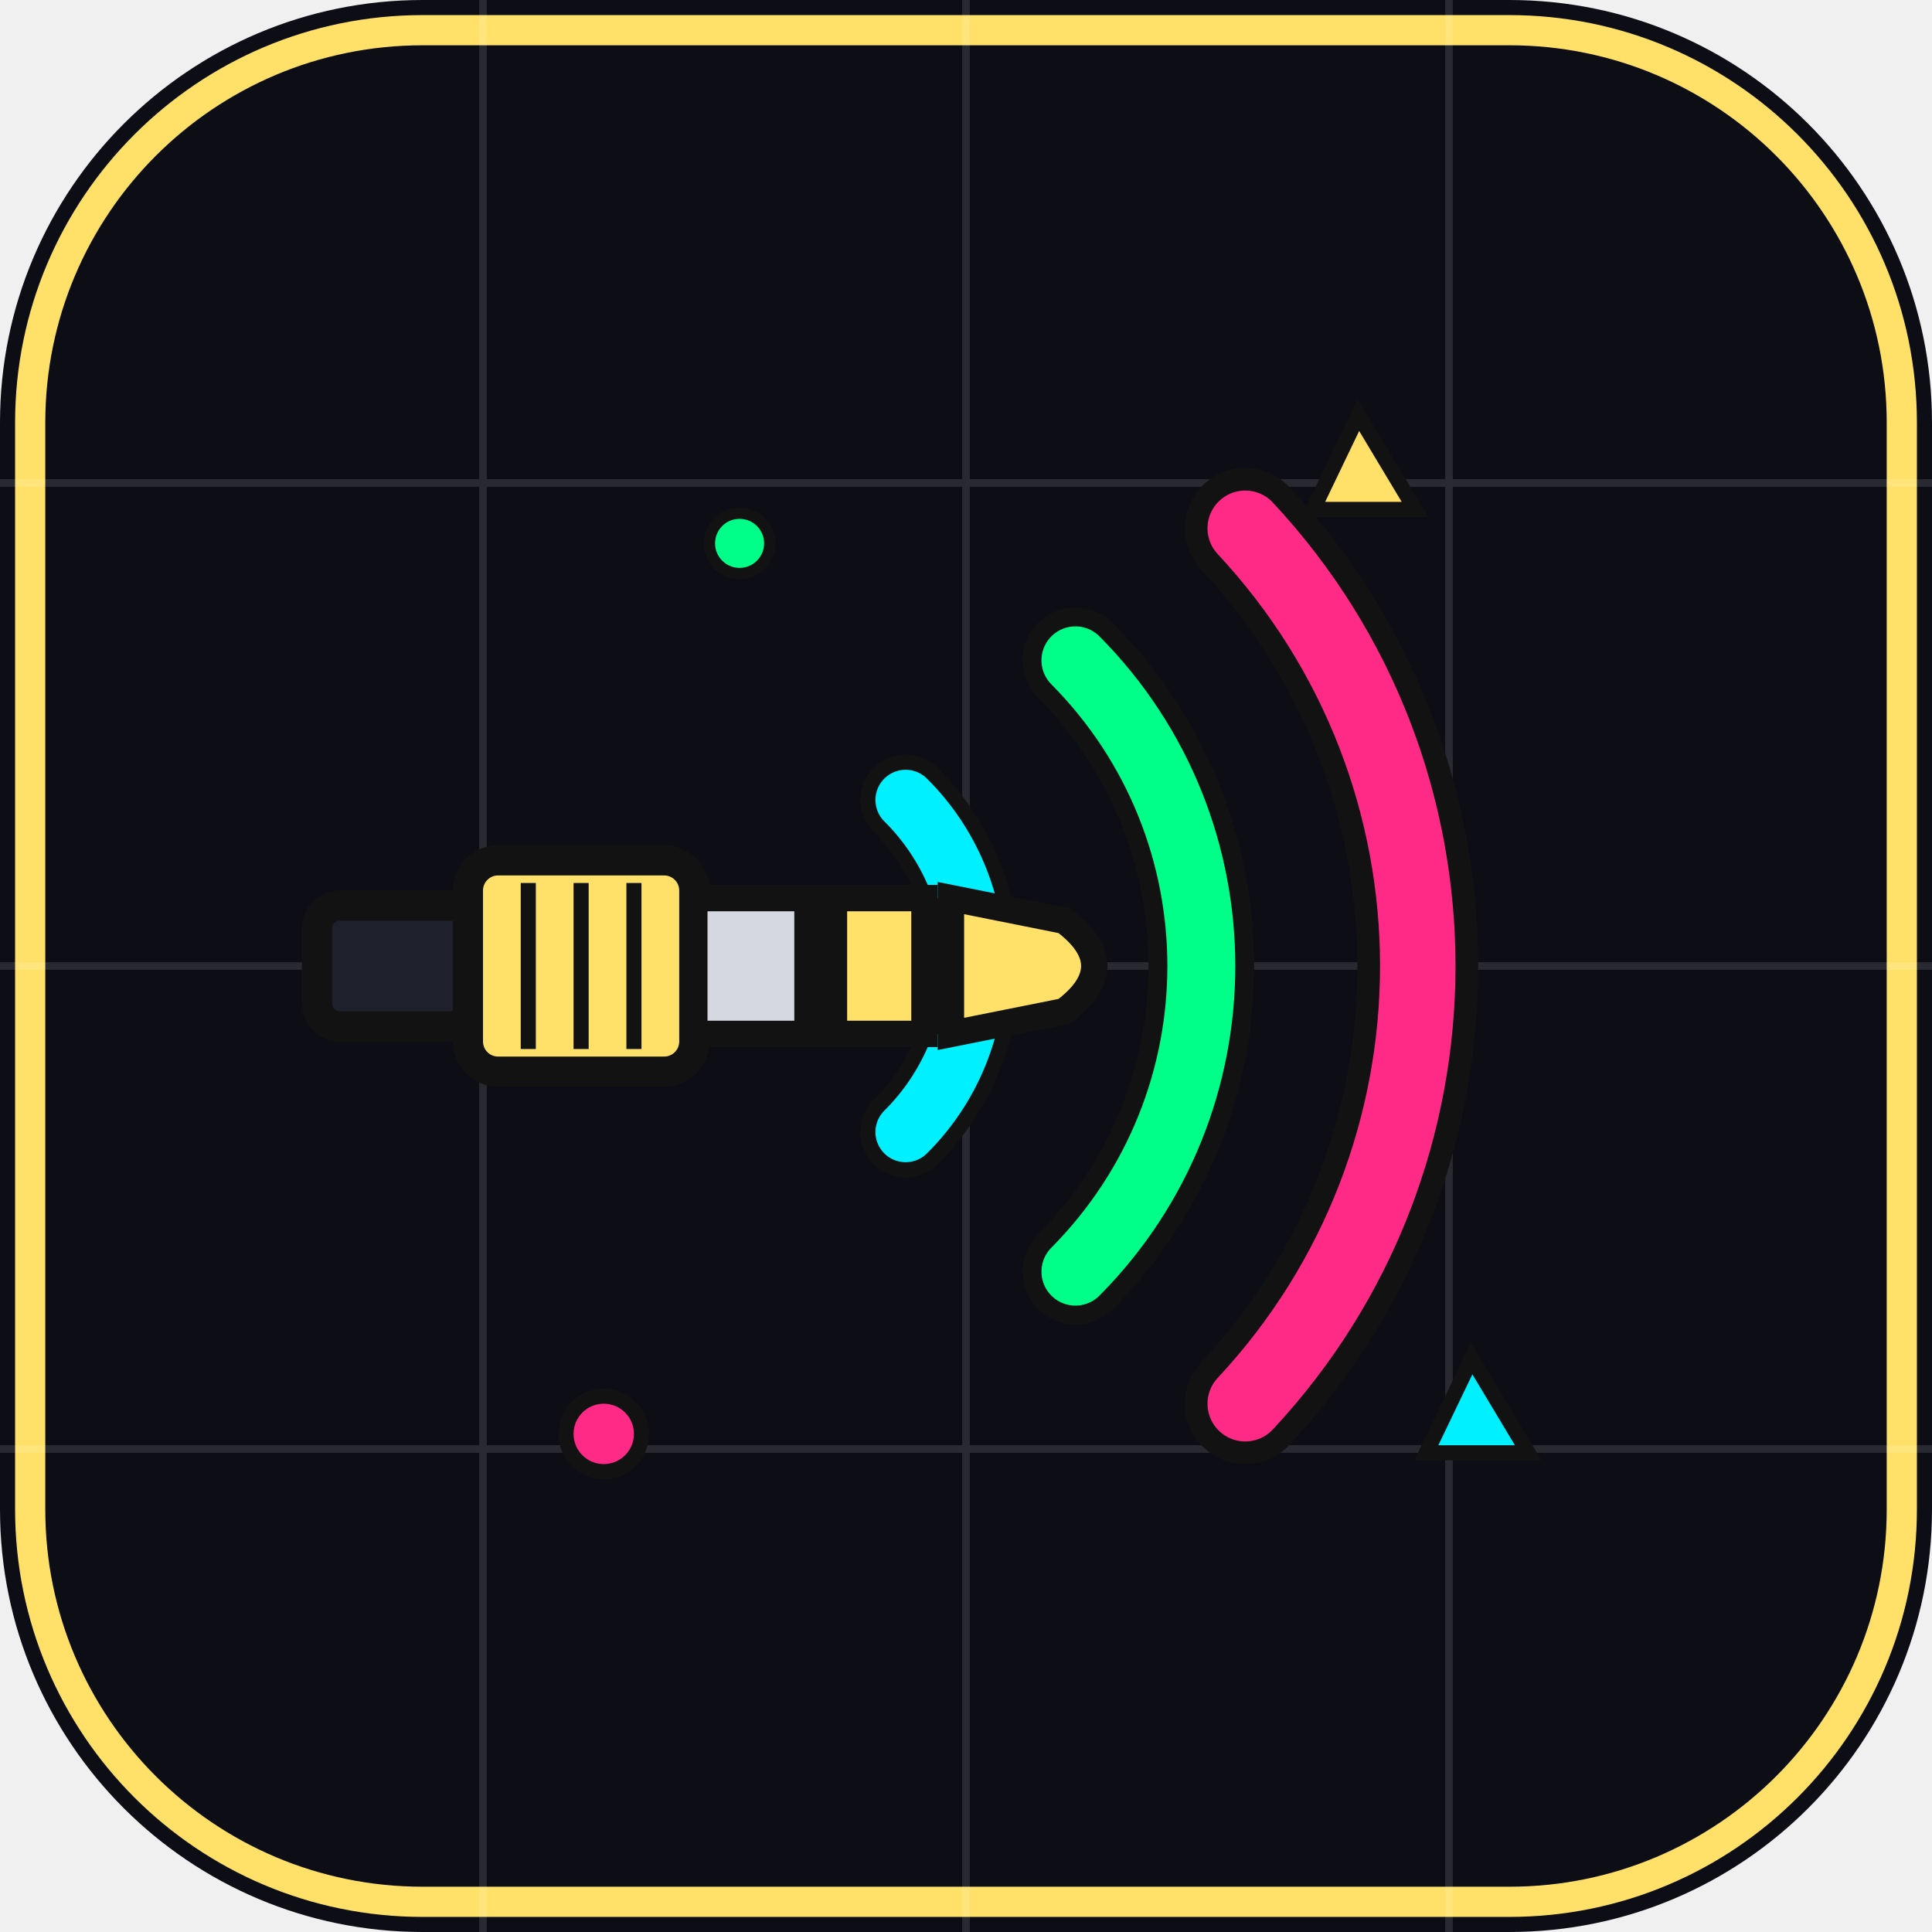
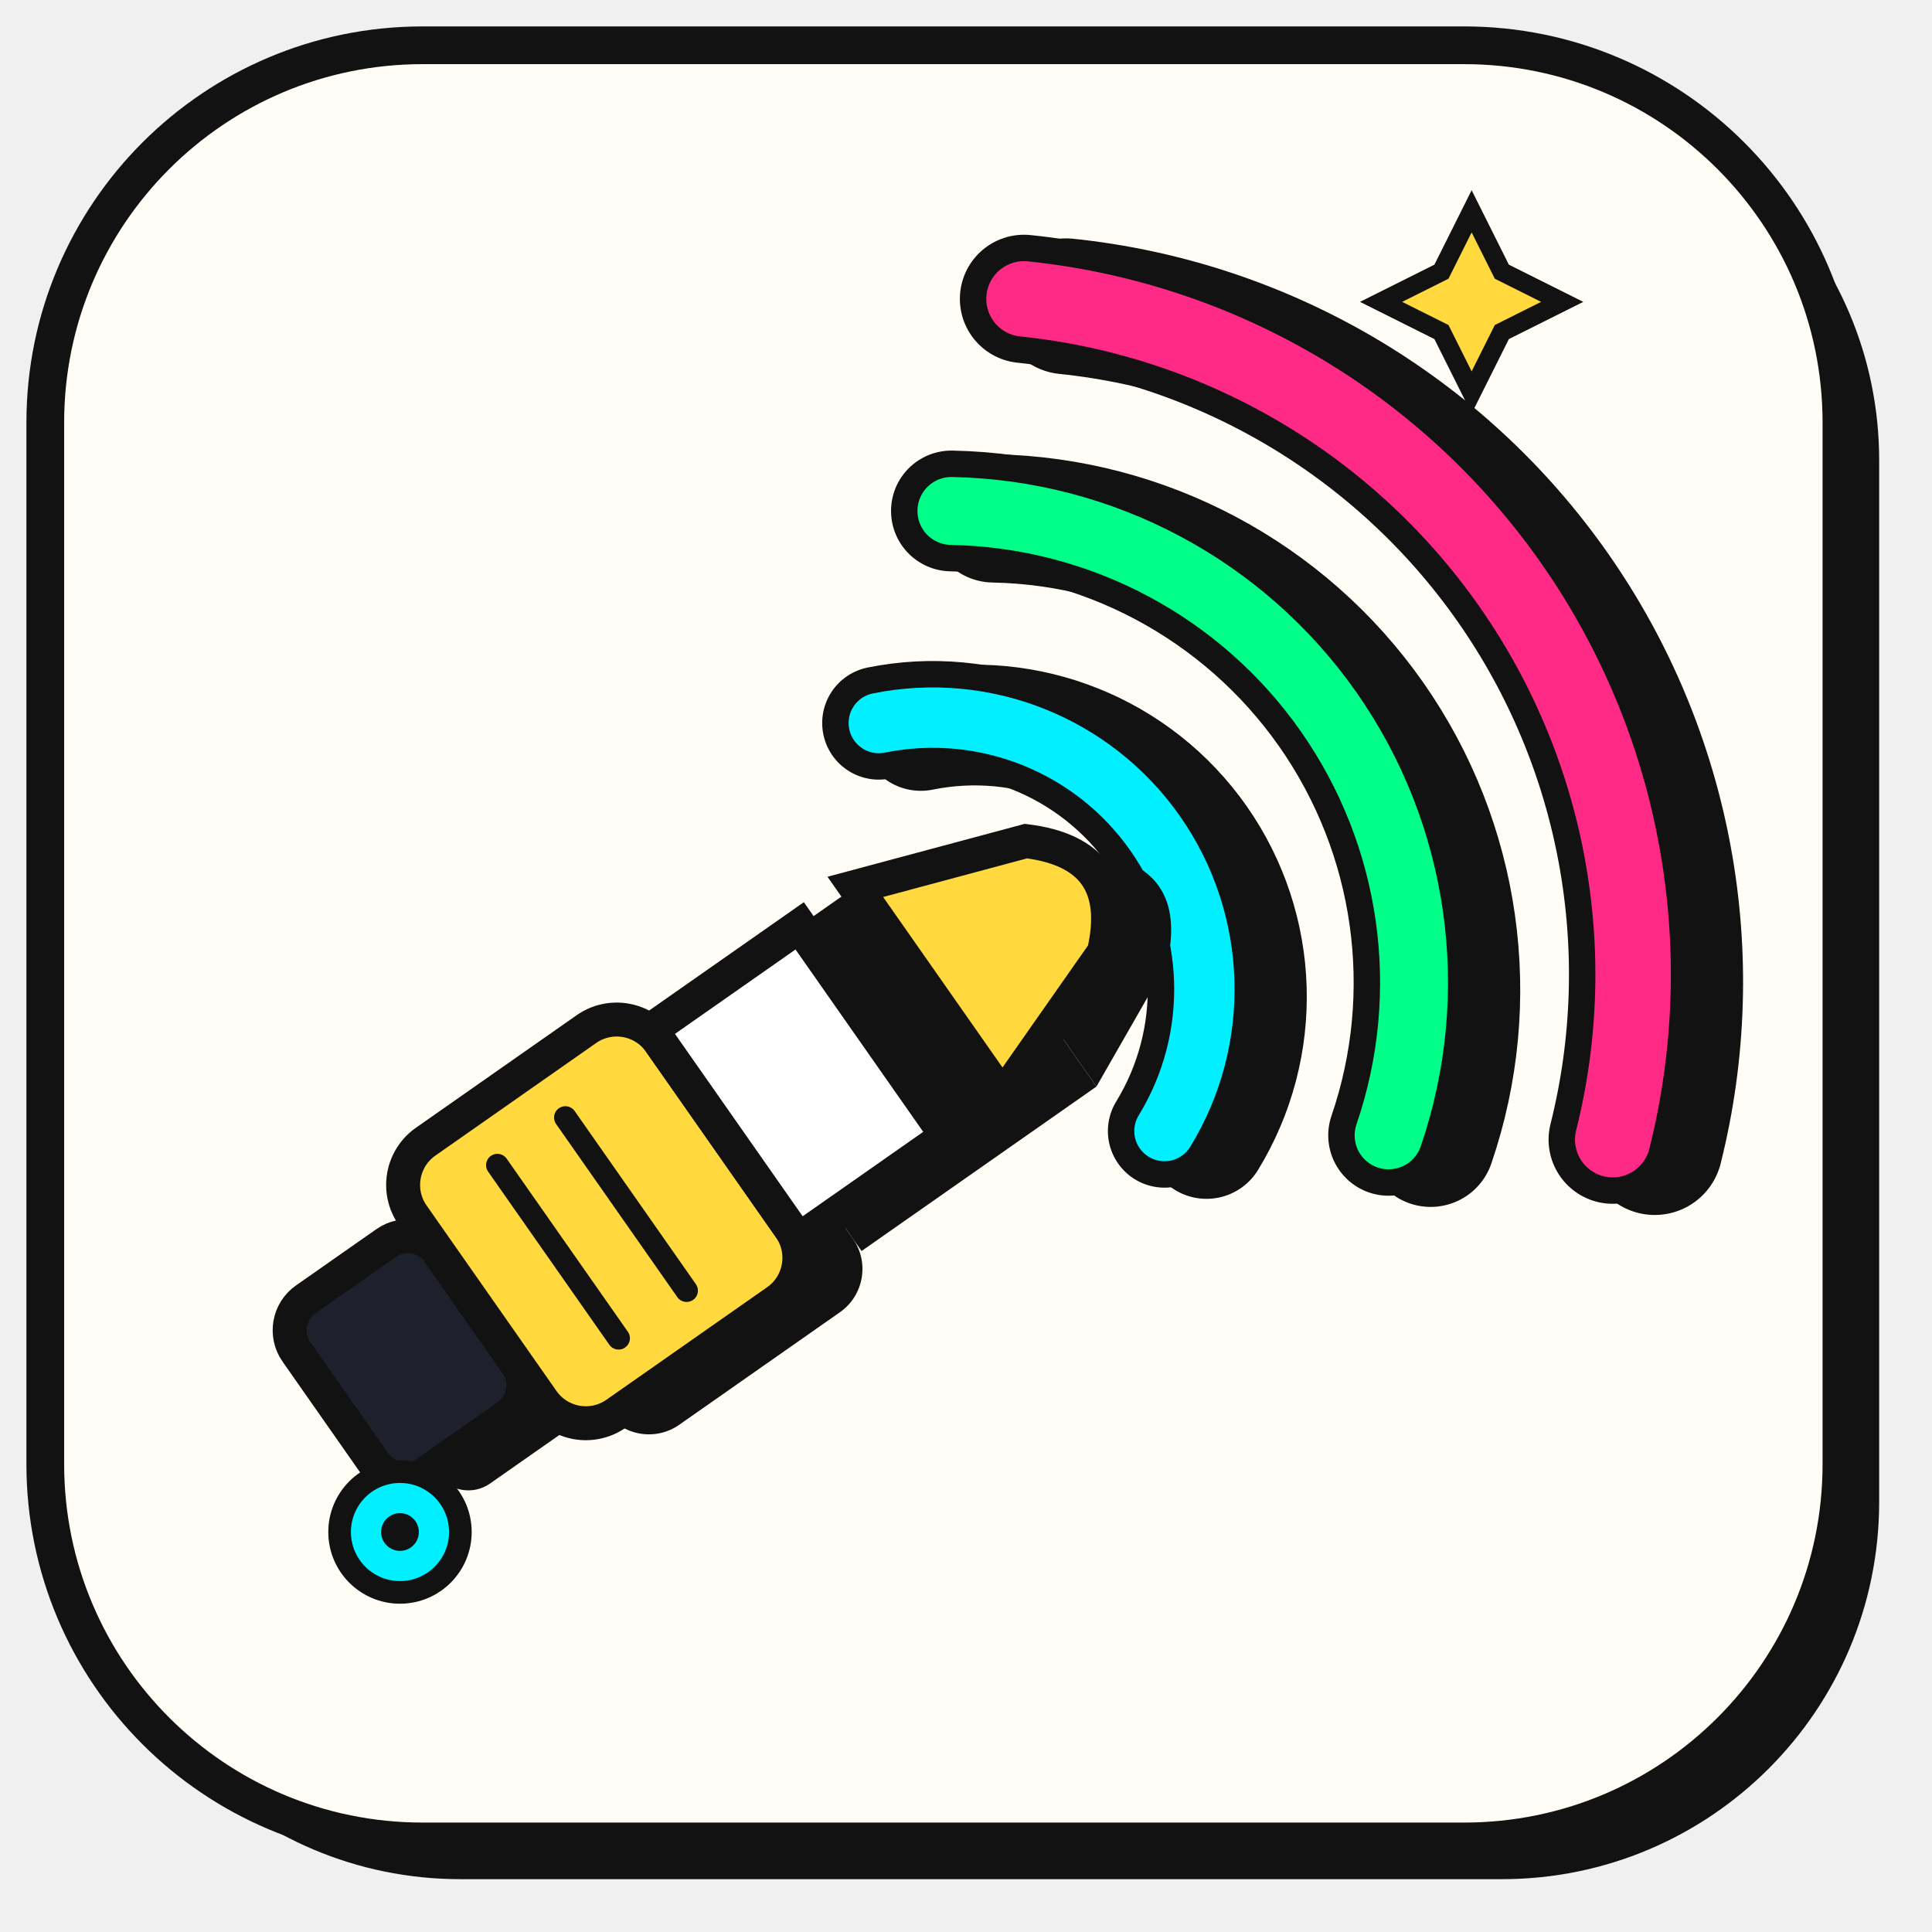
<svg xmlns="http://www.w3.org/2000/svg" viewBox="0 0 512 512" width="100%" height="100%">
  <defs>
    <filter id="brutal-shadow" x="-10%" y="-10%" width="130%" height="130%">
      <feDropShadow dx="14" dy="14" stdDeviation="0" flood-color="#121212" flood-opacity="1" />
    </filter>
-     <filter id="glow-cyan" x="-20%" y="-20%" width="140%" height="140%">
-       <feGaussianBlur stdDeviation="8" result="blur" />
-       <feComposite in="SourceGraphic" in2="blur" operator="over" />
-     </filter>
  </defs>
-   <rect width="512" height="512" rx="112" fill="#0D0E15" />
-   <rect width="496" height="496" x="8" y="8" rx="104" fill="none" stroke="#FFE169" stroke-width="8" />
-   <g opacity="0.12" stroke="#FFFFFF" stroke-width="2">
-     <line x1="128" y1="0" x2="128" y2="512" />
-     <line x1="256" y1="0" x2="256" y2="512" />
-     <line x1="384" y1="0" x2="384" y2="512" />
-     <line x1="0" y1="128" x2="512" y2="128" />
-     <line x1="0" y1="256" x2="512" y2="256" />
-     <line x1="0" y1="384" x2="512" y2="384" />
+   <rect x="22" y="22" width="476" height="476" rx="100" fill="#121212" />
+   <rect x="12" y="12" width="476" height="476" rx="100" fill="#FFFDF5" stroke="#121212" stroke-width="10" />
+   <g transform="translate(256, 256) rotate(-35) translate(-256, -256)">
+     <path d="M 370 120 A 180 180 0 0 1 370 392" fill="none" stroke="#121212" stroke-width="36" stroke-linecap="round" transform="translate(8, 8)" />
+     <path d="M 370 120 A 180 180 0 0 1 370 392" fill="none" stroke="#121212" stroke-width="34" stroke-linecap="round" />
+     <path d="M 370 120 A 180 180 0 0 1 370 392" fill="none" stroke="#FF2A85" stroke-width="20" stroke-linecap="round" />
+     <path d="M 322 155 A 125 125 0 0 1 322 357" fill="none" stroke="#121212" stroke-width="34" stroke-linecap="round" transform="translate(8, 8)" />
+     <path d="M 322 155 A 125 125 0 0 1 322 357" fill="none" stroke="#121212" stroke-width="32" stroke-linecap="round" />
+     <path d="M 322 155 A 125 125 0 0 1 322 357" fill="none" stroke="#00FF88" stroke-width="18" stroke-linecap="round" />
+     <path d="M 274 190 A 72 72 0 0 1 274 322" fill="none" stroke="#121212" stroke-width="32" stroke-linecap="round" transform="translate(8, 8)" />
+     <path d="M 274 190 A 72 72 0 0 1 274 322" fill="none" stroke="#121212" stroke-width="30" stroke-linecap="round" />
+     <path d="M 274 190 A 72 72 0 0 1 274 322" fill="none" stroke="#00F0FF" stroke-width="16" stroke-linecap="round" />
+     <g transform="translate(12, 12)">
+       <rect x="52" y="228" width="46" height="56" rx="10" fill="#121212" />
+       <rect x="98" y="212" width="80" height="88" rx="14" fill="#121212" />
+       <rect x="178" y="222" width="76" height="68" fill="#121212" />
+       <path d="M 254 222 L 288 238 Q 308 256 288 274 L 254 290 Z" fill="#121212" />
+     </g>
+     <rect x="52" y="228" width="46" height="56" rx="10" fill="#1E202B" stroke="#121212" stroke-width="9" />
+     <rect x="98" y="212" width="80" height="88" rx="14" fill="#FFD93D" stroke="#121212" stroke-width="9" />
+     <line x1="124" y1="228" x2="124" y2="284" stroke="#121212" stroke-width="6" stroke-linecap="round" />
+     <line x1="146" y1="228" x2="146" y2="284" stroke="#121212" stroke-width="6" stroke-linecap="round" />
+     <rect x="178" y="222" width="48" height="68" fill="#FFFFFF" stroke="#121212" stroke-width="9" />
+     <rect x="226" y="222" width="18" height="68" fill="#121212" />
+     <path d="M 244 222 L 288 238 Q 308 256 288 274 L 244 290 Z" fill="#FFD93D" stroke="#121212" stroke-width="9" />
  </g>
-   <path d="M 330 140 A 170 170 0 0 1 330 372" fill="none" stroke="#121212" stroke-width="32" stroke-linecap="round" />
-   <path d="M 330 140 A 170 170 0 0 1 330 372" fill="none" stroke="#FF2A85" stroke-width="20" stroke-linecap="round" />
-   <path d="M 285 175 A 115 115 0 0 1 285 337" fill="none" stroke="#121212" stroke-width="28" stroke-linecap="round" />
-   <path d="M 285 175 A 115 115 0 0 1 285 337" fill="none" stroke="#00FF88" stroke-width="18" stroke-linecap="round" />
-   <path d="M 240 212 A 62 62 0 0 1 240 300" fill="none" stroke="#121212" stroke-width="24" stroke-linecap="round" />
-   <path d="M 240 212 A 62 62 0 0 1 240 300" fill="none" stroke="#00F0FF" stroke-width="16" stroke-linecap="round" />
-   <g transform="translate(14, 0)">
-     <rect x="70" y="240" width="46" height="32" rx="6" fill="#1E202B" stroke="#121212" stroke-width="8" />
-     <rect x="110" y="228" width="60" height="56" rx="8" fill="#FFE169" stroke="#121212" stroke-width="8" />
-     <line x1="126" y1="234" x2="126" y2="278" stroke="#121212" stroke-width="4" />
-     <line x1="140" y1="234" x2="140" y2="278" stroke="#121212" stroke-width="4" />
-     <line x1="154" y1="234" x2="154" y2="278" stroke="#121212" stroke-width="4" />
-     <rect x="170" y="238" width="30" height="36" fill="#D6D8E1" stroke="#121212" stroke-width="7" />
-     <rect x="200" y="238" width="7" height="36" fill="#121212" />
-     <rect x="207" y="238" width="24" height="36" fill="#FFE169" stroke="#121212" stroke-width="7" />
-     <rect x="231" y="238" width="7" height="36" fill="#121212" />
-     <path d="M 238 238 L 268 244 Q 284 256 268 268 L 238 274 Z" fill="#FFE169" stroke="#121212" stroke-width="7" />
+   <g transform="translate(390, 80)">
+     <polygon points="0,-24 8,-8 24,0 8,8 0,24 -8,8 -24,0 -8,-8" fill="#FFD93D" stroke="#121212" stroke-width="5" />
  </g>
-   <polygon points="360,110 375,135 348,135" fill="#FFE169" stroke="#121212" stroke-width="4" />
-   <polygon points="390,360 405,385 378,385" fill="#00F0FF" stroke="#121212" stroke-width="4" />
-   <circle cx="196" cy="144" r="8" fill="#00FF88" stroke="#121212" stroke-width="3" />
-   <circle cx="160" cy="380" r="10" fill="#FF2A85" stroke="#121212" stroke-width="4" />
+   <circle cx="106" cy="406" r="16" fill="#00F0FF" stroke="#121212" stroke-width="6" />
+   <circle cx="106" cy="406" r="5" fill="#121212" />
</svg>
